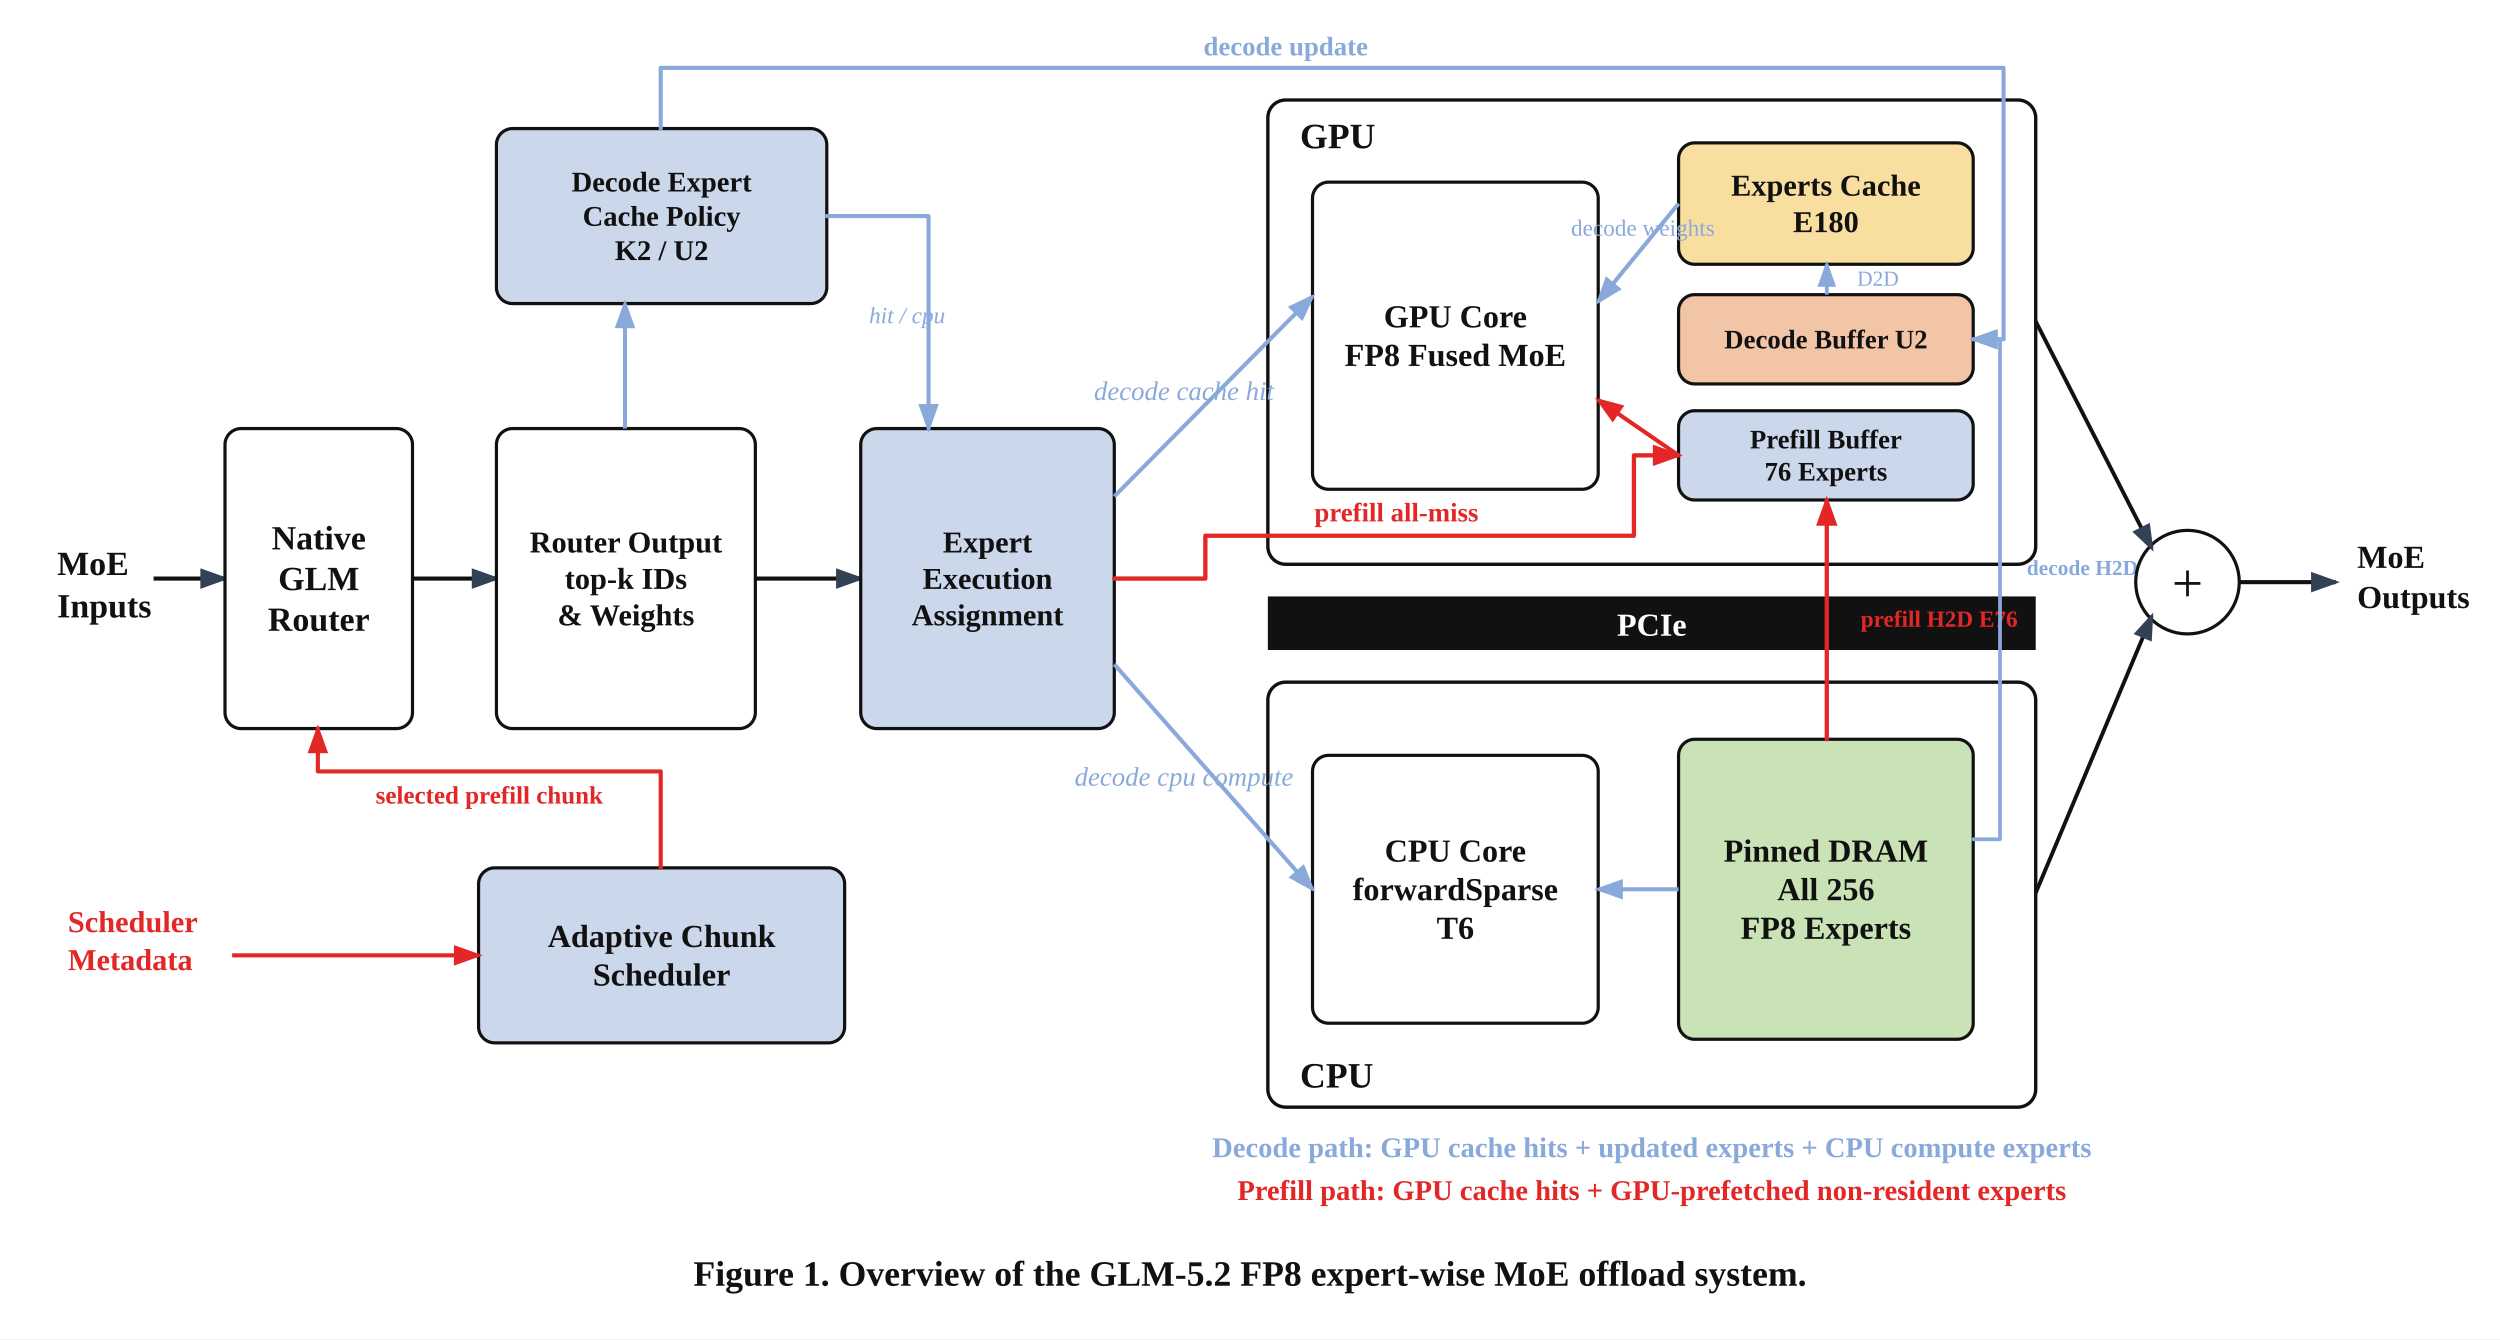
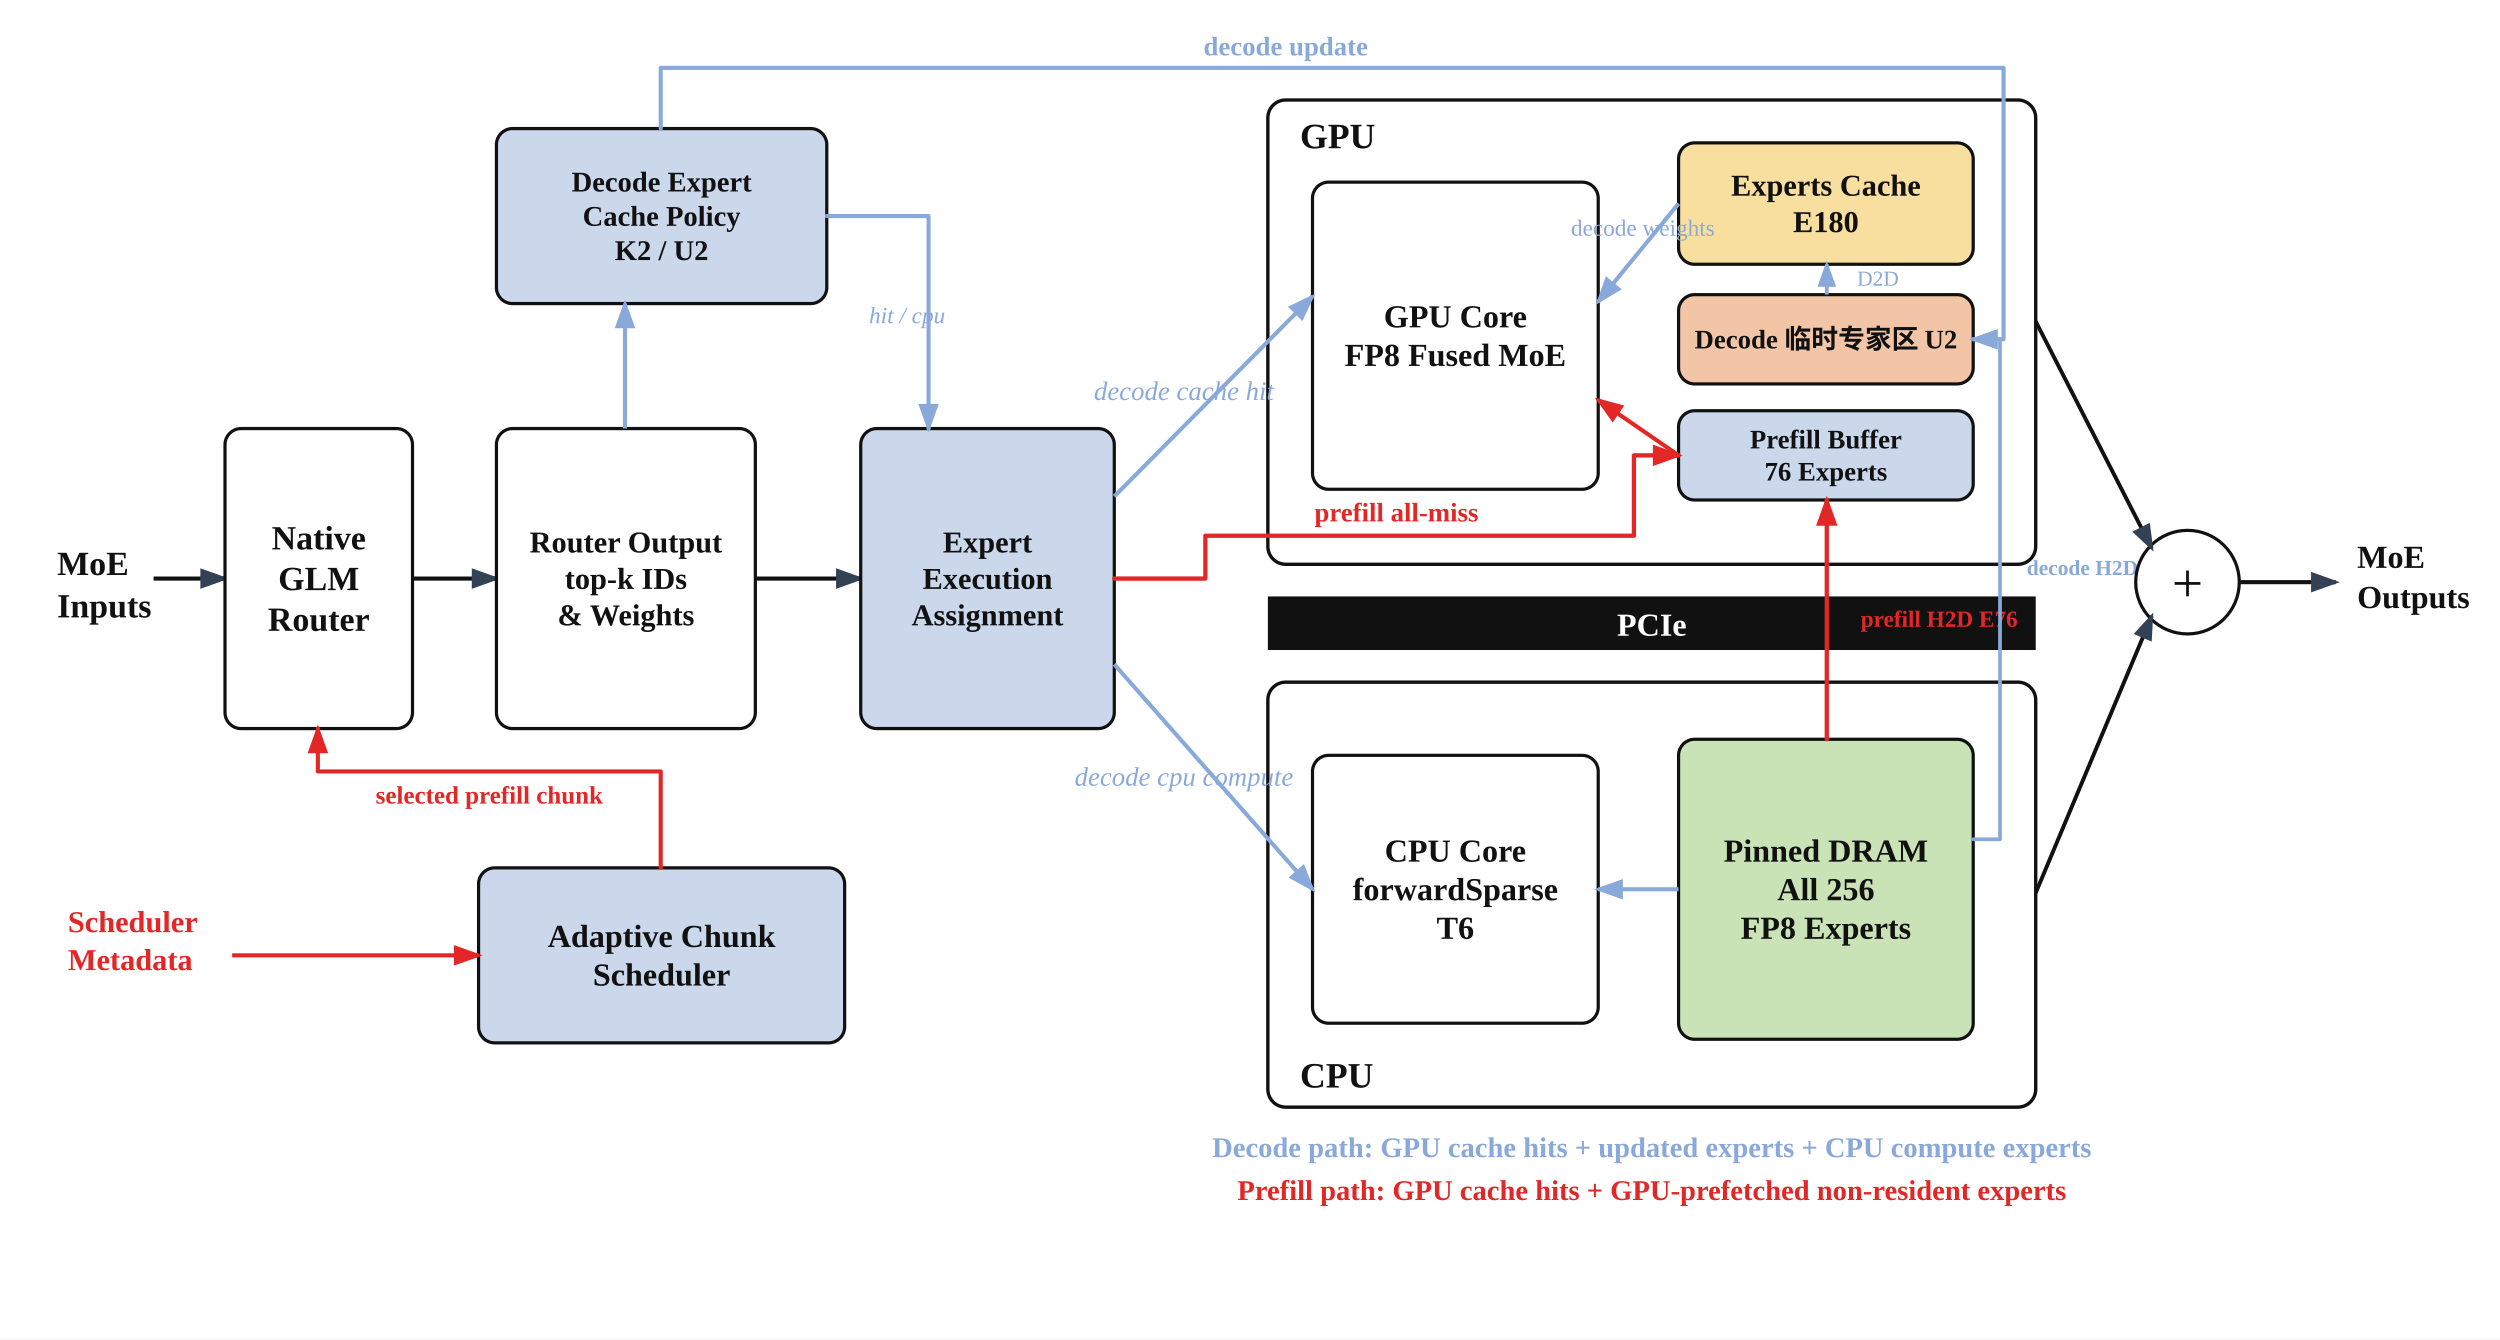
<svg xmlns="http://www.w3.org/2000/svg" width="1400" height="750" viewBox="0 0 1400 750">
  <defs>
    <marker id="arrow" markerWidth="10" markerHeight="10" refX="8" refY="3" orient="auto" markerUnits="strokeWidth">
      <path d="M0,0 L0,6 L9,3 z" fill="#334155" />
    </marker>
    <marker id="arrow-blue" markerWidth="10" markerHeight="10" refX="8" refY="3" orient="auto" markerUnits="strokeWidth">
      <path d="M0,0 L0,6 L9,3 z" fill="#276B9E" />
    </marker>
    <marker id="arrow-orange" markerWidth="10" markerHeight="10" refX="8" refY="3" orient="auto" markerUnits="strokeWidth">
      <path d="M0,0 L0,6 L9,3 z" fill="#D97706" />
    </marker>
    <marker id="arrow-red" markerWidth="10" markerHeight="10" refX="8" refY="3" orient="auto" markerUnits="strokeWidth">
      <path d="M0,0 L0,6 L9,3 z" fill="#C2413B" />
    </marker>
    <marker id="arrow-green" markerWidth="10" markerHeight="10" refX="8" refY="3" orient="auto" markerUnits="strokeWidth">
      <path d="M0,0 L0,6 L9,3 z" fill="#2F7D58" />
    </marker>
    <marker id="arrow-fetch" markerWidth="10" markerHeight="10" refX="8" refY="3" orient="auto" markerUnits="strokeWidth">
      <path d="M0,0 L0,6 L9,3 z" fill="#89A9DA" />
    </marker>
    <marker id="arrow-prefetch" markerWidth="10" markerHeight="10" refX="8" refY="3" orient="auto" markerUnits="strokeWidth">
      <path d="M0,0 L0,6 L9,3 z" fill="#E32626" />
    </marker>
    <marker id="arrow-small" markerWidth="7" markerHeight="7" refX="6" refY="2.5" orient="auto" markerUnits="strokeWidth">
      <path d="M0,0 L0,5 L7,2.5 z" fill="#334155" />
    </marker>
    <marker id="arrow-fetch-small" markerWidth="7" markerHeight="7" refX="6" refY="2.5" orient="auto" markerUnits="strokeWidth">
      <path d="M0,0 L0,5 L7,2.5 z" fill="#89A9DA" />
    </marker>
    <marker id="arrow-prefetch-small" markerWidth="7" markerHeight="7" refX="6" refY="2.5" orient="auto" markerUnits="strokeWidth">
      <path d="M0,0 L0,5 L7,2.5 z" fill="#E32626" />
    </marker>
    <filter id="shadow" x="-20%" y="-20%" width="140%" height="140%">
      <feDropShadow dx="0" dy="3" stdDeviation="4" flood-opacity="0.12" />
    </filter>
  </defs>
  <rect width="1400" height="750" fill="#FFFFFF" />
  <text x="32.00" y="322.00" font-family="Times New Roman, Times, serif" font-size="19" font-weight="600" text-anchor="start" fill="#111111">MoE</text>
  <text x="32.00" y="345.75" font-family="Times New Roman, Times, serif" font-size="19" font-weight="600" text-anchor="start" fill="#111111">Inputs</text>
  <line x1="86.00" y1="324.00" x2="126.00" y2="324.00" stroke="#111111" stroke-width="2.3" marker-end="url(#arrow-small)" />
  <rect x="126.00" y="240.00" width="105.00" height="168.00" rx="9.00" fill="#FFFFFF" fill-opacity="1.000" stroke="#111111" stroke-width="1.80" />
  <text x="178.50" y="307.66" font-family="Times New Roman, Times, serif" font-size="19" font-weight="600" text-anchor="middle" fill="#111111">Native</text>
  <text x="178.50" y="330.46" font-family="Times New Roman, Times, serif" font-size="19" font-weight="600" text-anchor="middle" fill="#111111">GLM</text>
  <text x="178.50" y="353.26" font-family="Times New Roman, Times, serif" font-size="19" font-weight="600" text-anchor="middle" fill="#111111">Router</text>
  <line x1="231.00" y1="324.00" x2="278.00" y2="324.00" stroke="#111111" stroke-width="2.3" marker-end="url(#arrow-small)" />
  <rect x="278.00" y="240.00" width="145.00" height="168.00" rx="9.00" fill="#FFFFFF" fill-opacity="1.000" stroke="#111111" stroke-width="1.80" />
  <text x="350.50" y="309.38" font-family="Times New Roman, Times, serif" font-size="17" font-weight="600" text-anchor="middle" fill="#111111">Router Output</text>
  <text x="350.50" y="329.78" font-family="Times New Roman, Times, serif" font-size="17" font-weight="600" text-anchor="middle" fill="#111111">top-k IDs</text>
  <text x="350.50" y="350.18" font-family="Times New Roman, Times, serif" font-size="17" font-weight="600" text-anchor="middle" fill="#111111">&amp; Weights</text>
  <line x1="423.00" y1="324.00" x2="482.00" y2="324.00" stroke="#111111" stroke-width="2.3" marker-end="url(#arrow-small)" />
  <rect x="482.00" y="240.00" width="142.00" height="168.00" rx="9.00" fill="#CBD8EB" fill-opacity="1.000" stroke="#111111" stroke-width="1.80" />
  <text x="553.00" y="309.38" font-family="Times New Roman, Times, serif" font-size="17" font-weight="600" text-anchor="middle" fill="#111111">Expert</text>
  <text x="553.00" y="329.78" font-family="Times New Roman, Times, serif" font-size="17" font-weight="600" text-anchor="middle" fill="#111111">Execution</text>
  <text x="553.00" y="350.18" font-family="Times New Roman, Times, serif" font-size="17" font-weight="600" text-anchor="middle" fill="#111111">Assignment</text>
  <rect x="278.00" y="72.00" width="185.00" height="98.00" rx="9.00" fill="#CBD8EB" fill-opacity="1.000" stroke="#111111" stroke-width="1.80" />
  <text x="370.50" y="107.24" font-family="Times New Roman, Times, serif" font-size="16" font-weight="600" text-anchor="middle" fill="#111111">Decode Expert</text>
  <text x="370.50" y="126.44" font-family="Times New Roman, Times, serif" font-size="16" font-weight="600" text-anchor="middle" fill="#111111">Cache Policy</text>
  <text x="370.50" y="145.64" font-family="Times New Roman, Times, serif" font-size="16" font-weight="600" text-anchor="middle" fill="#111111">K2 / U2</text>
  <line x1="350.00" y1="240.00" x2="350.00" y2="170.00" stroke="#89A9DA" stroke-width="2.3" marker-end="url(#arrow-fetch-small)" />
  <polyline points="463.00,121.00 520.00,121.00 520.00,240.00" fill="none" stroke="#89A9DA" stroke-width="2.3" stroke-linejoin="round" stroke-linecap="round" marker-end="url(#arrow-fetch-small)" />
  <text x="508.00" y="181.00" font-family="Times New Roman, Times, serif" font-size="13" font-weight="500" text-anchor="middle" fill="#89A9DA" font-style="italic">hit / cpu</text>
  <rect x="268.00" y="486.00" width="205.00" height="98.00" rx="9.00" fill="#CBD8EB" fill-opacity="1.000" stroke="#111111" stroke-width="1.80" />
  <text x="370.50" y="530.32" font-family="Times New Roman, Times, serif" font-size="18" font-weight="600" text-anchor="middle" fill="#111111">Adaptive Chunk</text>
  <text x="370.50" y="551.92" font-family="Times New Roman, Times, serif" font-size="18" font-weight="600" text-anchor="middle" fill="#111111">Scheduler</text>
  <text x="38.00" y="522.00" font-family="Times New Roman, Times, serif" font-size="17" font-weight="600" text-anchor="start" fill="#E32626">Scheduler</text>
  <text x="38.00" y="543.25" font-family="Times New Roman, Times, serif" font-size="17" font-weight="600" text-anchor="start" fill="#E32626">Metadata</text>
  <line x1="130.00" y1="535.00" x2="268.00" y2="535.00" stroke="#E32626" stroke-width="2.3" marker-end="url(#arrow-prefetch-small)" />
  <polyline points="370.00,486.00 370.00,432.00 178.00,432.00 178.00,408.00" fill="none" stroke="#E32626" stroke-width="2.3" stroke-linejoin="round" stroke-linecap="round" marker-end="url(#arrow-prefetch-small)" />
  <text x="274.00" y="450.00" font-family="Times New Roman, Times, serif" font-size="14" font-weight="600" text-anchor="middle" fill="#E32626">selected prefill chunk</text>
  <rect x="710.00" y="56.00" width="430.00" height="260.00" rx="10.00" fill="#FFFFFF" fill-opacity="1.000" stroke="#111111" stroke-width="1.90" />
  <text x="728.00" y="83.00" font-family="Times New Roman, Times, serif" font-size="20" font-weight="700" text-anchor="start" fill="#111111">GPU</text>
  <rect x="735.00" y="102.00" width="160.00" height="172.00" rx="9.00" fill="#FFFFFF" fill-opacity="1.000" stroke="#111111" stroke-width="1.80" />
  <text x="815.00" y="183.32" font-family="Times New Roman, Times, serif" font-size="18" font-weight="600" text-anchor="middle" fill="#111111">GPU Core</text>
  <text x="815.00" y="204.92" font-family="Times New Roman, Times, serif" font-size="18" font-weight="600" text-anchor="middle" fill="#111111">FP8 Fused MoE</text>
  <rect x="940.00" y="80.00" width="165.00" height="68.00" rx="9.00" fill="#F8DFA0" fill-opacity="1.000" stroke="#111111" stroke-width="1.80" />
  <text x="1022.50" y="109.58" font-family="Times New Roman, Times, serif" font-size="17" font-weight="600" text-anchor="middle" fill="#111111">Experts Cache</text>
  <text x="1022.50" y="129.98" font-family="Times New Roman, Times, serif" font-size="17" font-weight="600" text-anchor="middle" fill="#111111">E180</text>
  <rect x="940.00" y="165.00" width="165.00" height="50.00" rx="9.00" fill="#F2C5A7" fill-opacity="1.000" stroke="#111111" stroke-width="1.80" />
-   <text x="1022.50" y="195.10" font-family="Times New Roman, Times, serif" font-size="15" font-weight="600" text-anchor="middle" fill="#111111">Decode Buffer U2</text>
+   <text x="1022.50" y="195.10" font-family="Times New Roman, Times, serif" font-size="15" font-weight="600" text-anchor="middle" fill="#111111">Decode 临时专家区 U2</text>
  <rect x="940.00" y="230.00" width="165.00" height="50.00" rx="9.00" fill="#CBD8EB" fill-opacity="1.000" stroke="#111111" stroke-width="1.80" />
  <text x="1022.50" y="251.10" font-family="Times New Roman, Times, serif" font-size="15" font-weight="600" text-anchor="middle" fill="#111111">Prefill Buffer</text>
  <text x="1022.50" y="269.10" font-family="Times New Roman, Times, serif" font-size="15" font-weight="600" text-anchor="middle" fill="#111111">76 Experts</text>
  <rect x="710.00" y="382.00" width="430.00" height="238.00" rx="10.00" fill="#FFFFFF" fill-opacity="1.000" stroke="#111111" stroke-width="1.90" />
  <text x="728.00" y="609.00" font-family="Times New Roman, Times, serif" font-size="20" font-weight="700" text-anchor="start" fill="#111111">CPU</text>
  <rect x="735.00" y="423.00" width="160.00" height="150.00" rx="9.00" fill="#FFFFFF" fill-opacity="1.000" stroke="#111111" stroke-width="1.80" />
  <text x="815.00" y="482.52" font-family="Times New Roman, Times, serif" font-size="18" font-weight="600" text-anchor="middle" fill="#111111">CPU Core</text>
  <text x="815.00" y="504.12" font-family="Times New Roman, Times, serif" font-size="18" font-weight="600" text-anchor="middle" fill="#111111">forwardSparse</text>
  <text x="815.00" y="525.72" font-family="Times New Roman, Times, serif" font-size="18" font-weight="600" text-anchor="middle" fill="#111111">T6</text>
  <rect x="940.00" y="414.00" width="165.00" height="168.00" rx="9.00" fill="#C9E2B6" fill-opacity="1.000" stroke="#111111" stroke-width="1.80" />
  <text x="1022.50" y="482.52" font-family="Times New Roman, Times, serif" font-size="18" font-weight="600" text-anchor="middle" fill="#111111">Pinned DRAM</text>
  <text x="1022.50" y="504.12" font-family="Times New Roman, Times, serif" font-size="18" font-weight="600" text-anchor="middle" fill="#111111">All 256</text>
  <text x="1022.50" y="525.72" font-family="Times New Roman, Times, serif" font-size="18" font-weight="600" text-anchor="middle" fill="#111111">FP8 Experts</text>
  <rect x="710.00" y="334.00" width="430.00" height="30.00" rx="0.00" fill="#111111" fill-opacity="1.000" stroke="#111111" stroke-width="0.00" />
  <text x="925.00" y="356.00" font-family="Times New Roman, Times, serif" font-size="18" font-weight="700" text-anchor="middle" fill="#FFFFFF">PCIe</text>
  <line x1="624.00" y1="278.00" x2="735.00" y2="166.00" stroke="#89A9DA" stroke-width="2.3" marker-end="url(#arrow-fetch-small)" />
  <text x="663.00" y="224.00" font-family="Times New Roman, Times, serif" font-size="15" font-weight="500" text-anchor="middle" fill="#89A9DA" font-style="italic">decode cache hit</text>
  <line x1="624.00" y1="372.00" x2="735.00" y2="498.00" stroke="#89A9DA" stroke-width="2.3" marker-end="url(#arrow-fetch-small)" />
  <text x="663.00" y="440.00" font-family="Times New Roman, Times, serif" font-size="15" font-weight="500" text-anchor="middle" fill="#89A9DA" font-style="italic">decode cpu compute</text>
  <polyline points="370.00,72.00 370.00,38.00 1122.00,38.00 1122.00,190.00 1105.00,190.00" fill="none" stroke="#89A9DA" stroke-width="2.3" stroke-linejoin="round" stroke-linecap="round" marker-end="url(#arrow-fetch-small)" />
  <text x="720.00" y="31.00" font-family="Times New Roman, Times, serif" font-size="15" font-weight="600" text-anchor="middle" fill="#89A9DA">decode update</text>
  <line x1="1023.00" y1="165.00" x2="1023.00" y2="148.00" stroke="#89A9DA" stroke-width="2.1" marker-end="url(#arrow-fetch-small)" />
  <text x="1040.00" y="160.00" font-family="Times New Roman, Times, serif" font-size="12" font-weight="500" text-anchor="start" fill="#89A9DA">D2D</text>
  <polyline points="624.00,324.00 675.00,324.00 675.00,300.00 915.00,300.00 915.00,255.00 940.00,255.00" fill="none" stroke="#E32626" stroke-width="2.4" stroke-linejoin="round" stroke-linecap="round" marker-end="url(#arrow-prefetch-small)" />
  <text x="782.00" y="292.00" font-family="Times New Roman, Times, serif" font-size="15" font-weight="600" text-anchor="middle" fill="#E32626">prefill all-miss</text>
  <line x1="940.00" y1="114.00" x2="895.00" y2="169.00" stroke="#89A9DA" stroke-width="2.3" marker-end="url(#arrow-fetch-small)" />
  <text x="920.00" y="132.00" font-family="Times New Roman, Times, serif" font-size="13" font-weight="500" text-anchor="middle" fill="#89A9DA">decode weights</text>
  <line x1="940.00" y1="255.00" x2="895.00" y2="224.00" stroke="#E32626" stroke-width="2.3" marker-end="url(#arrow-prefetch-small)" />
  <line x1="940.00" y1="498.00" x2="895.00" y2="498.00" stroke="#89A9DA" stroke-width="2.3" marker-end="url(#arrow-fetch-small)" />
  <polyline points="1023.00,414.00 1023.00,364.00 1023.00,280.00" fill="none" stroke="#E32626" stroke-width="2.4" stroke-linejoin="round" stroke-linecap="round" marker-end="url(#arrow-prefetch-small)" />
  <text x="1042.00" y="351.00" font-family="Times New Roman, Times, serif" font-size="13" font-weight="600" text-anchor="start" fill="#E32626">prefill H2D E76</text>
  <polyline points="1105.00,470.00 1120.00,470.00 1120.00,190.00 1105.00,190.00" fill="none" stroke="#89A9DA" stroke-width="2.1" stroke-linejoin="round" stroke-linecap="round" marker-end="url(#arrow-fetch-small)" />
  <text x="1135.00" y="322.00" font-family="Times New Roman, Times, serif" font-size="12" font-weight="600" text-anchor="start" fill="#89A9DA">decode H2D U2</text>
  <circle cx="1225.00" cy="326.00" r="29.00" fill="#FFFFFF" stroke="#111111" stroke-width="1.8" />
  <text x="1225.00" y="337.00" font-family="Times New Roman, Times, serif" font-size="31" font-weight="400" text-anchor="middle" fill="#111111">+</text>
  <line x1="1140.00" y1="180.00" x2="1205.00" y2="307.00" stroke="#111111" stroke-width="2.2" marker-end="url(#arrow-small)" />
  <line x1="1140.00" y1="500.00" x2="1205.00" y2="345.00" stroke="#111111" stroke-width="2.2" marker-end="url(#arrow-small)" />
  <line x1="1254.00" y1="326.00" x2="1308.00" y2="326.00" stroke="#111111" stroke-width="2.3" marker-end="url(#arrow-small)" />
  <text x="1320.00" y="318.00" font-family="Times New Roman, Times, serif" font-size="18" font-weight="600" text-anchor="start" fill="#111111">MoE</text>
  <text x="1320.00" y="340.50" font-family="Times New Roman, Times, serif" font-size="18" font-weight="600" text-anchor="start" fill="#111111">Outputs</text>
  <text x="925.00" y="648.00" font-family="Times New Roman, Times, serif" font-size="16" font-weight="600" text-anchor="middle" fill="#89A9DA">Decode path: GPU cache hits + updated experts + CPU compute experts</text>
  <text x="925.00" y="672.00" font-family="Times New Roman, Times, serif" font-size="16" font-weight="600" text-anchor="middle" fill="#E32626">Prefill path: GPU cache hits + GPU-prefetched non-resident experts</text>
-   <text x="700.00" y="720.00" font-family="Times New Roman, Times, serif" font-size="20" font-weight="600" text-anchor="middle" fill="#111111">Figure 1. Overview of the GLM-5.2 FP8 expert-wise MoE offload system.</text>
</svg>
